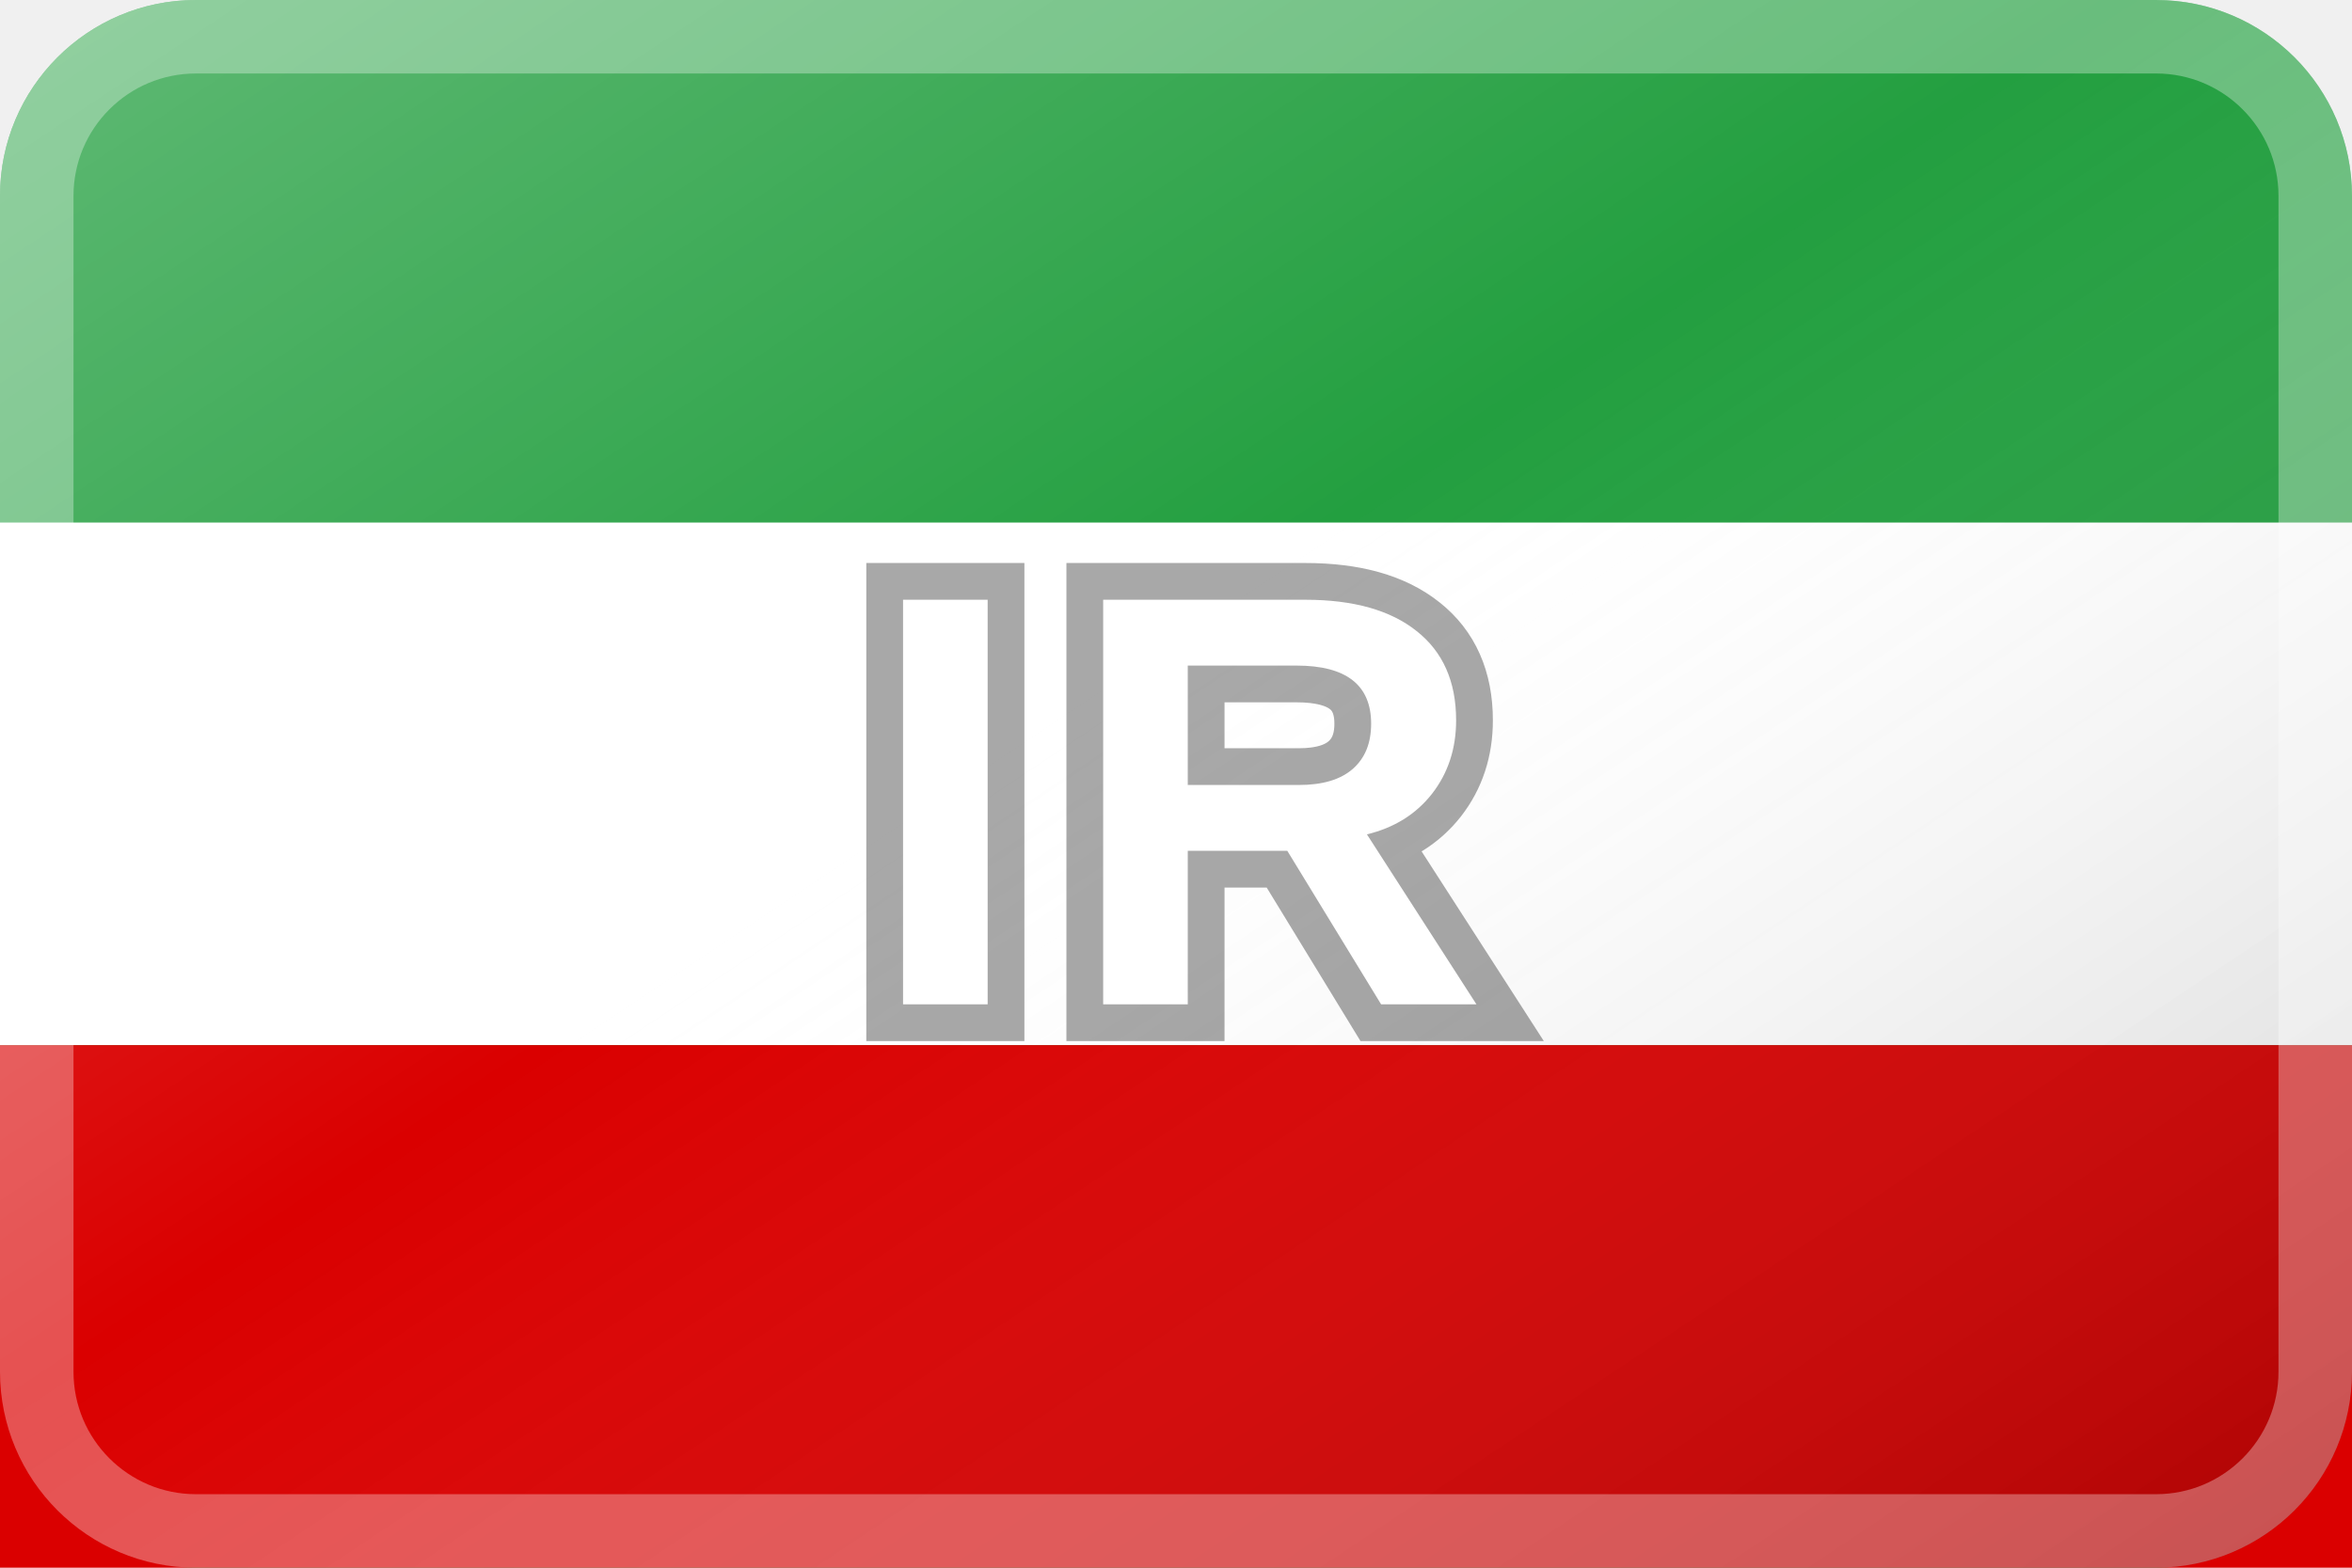
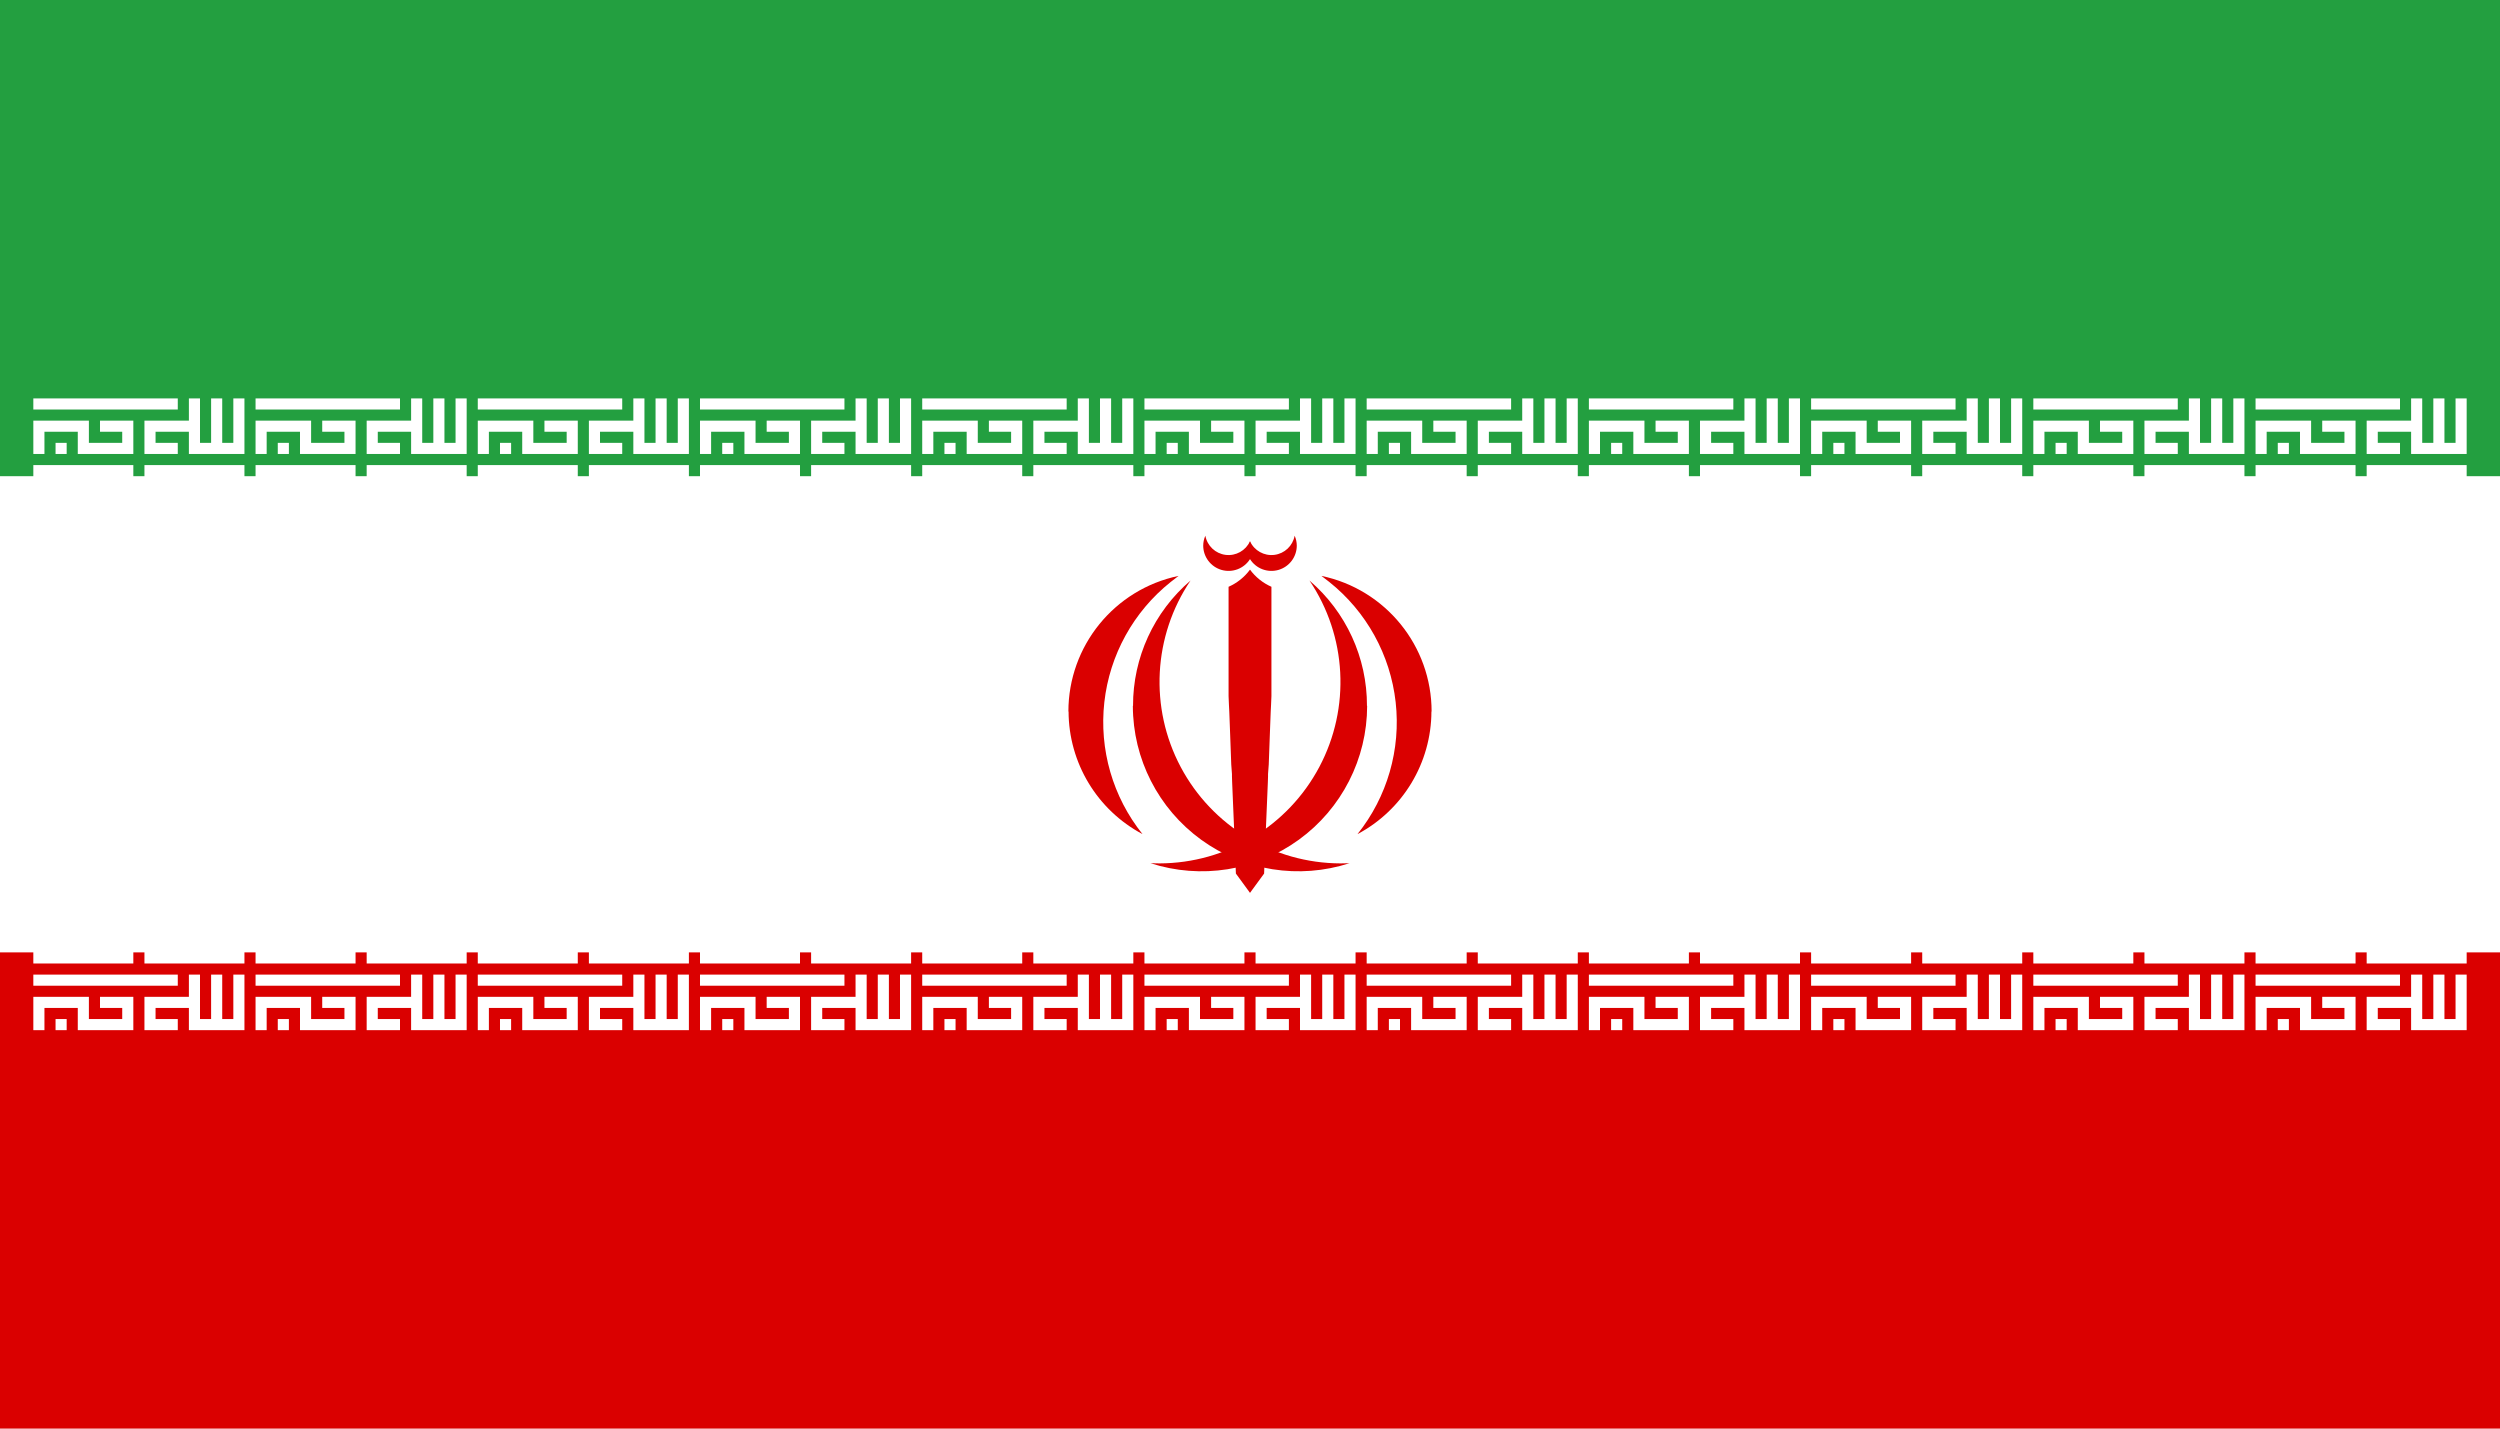
- <svg xmlns="http://www.w3.org/2000/svg" viewBox="0 0 96 64" role="img" aria-label="IR flag">
-   <defs>
-     <linearGradient id="shine" x1="0" x2="1" y1="0" y2="1">
-       <stop offset="0" stop-color="#fff" stop-opacity=".28" />
-       <stop offset=".45" stop-color="#fff" stop-opacity="0" />
-       <stop offset="1" stop-color="#000" stop-opacity=".22" />
-     </linearGradient>
-   </defs>
-   <rect width="96" height="64" rx="8" fill="#239f40" />
-   <rect y="21.333" width="96" height="21.334" fill="#ffffff" />
-   <rect y="42.667" width="96" height="21.333" fill="#da0000" />
-   <rect width="96" height="64" rx="8" fill="url(#shine)" />
-   <rect x="1.5" y="1.5" width="93" height="61" rx="6.5" fill="none" stroke="#fff" stroke-opacity=".32" stroke-width="3" />
-   <text x="48" y="41" text-anchor="middle" font-family="Arial, Helvetica, sans-serif" font-size="24" font-weight="800" letter-spacing="1.5" fill="#fff" stroke="#000" stroke-opacity=".34" stroke-width="3" paint-order="stroke">IR</text>
+ <svg xmlns="http://www.w3.org/2000/svg" xmlns:xlink="http://www.w3.org/1999/xlink" width="630" height="360">
+   <path fill="#da0000" d="M0 0h630v360H0z" />
+   <path fill="#fff" d="M0 0h630v240H0z" />
+   <path fill="#239f40" d="M0 0h630v120H0z" />
+   <g transform="translate(8.4 100.4)">
+     <g id="e">
+       <g id="c" fill="none" stroke="#fff" stroke-width="2">
+         <path id="b" d="M0 1h26M1 10V5h8v4h8V5h-5M4 9h2m20 0h-5V5h8m0-5v9h8V0m-4 0v9" transform="scale(1.4)" />
+         <path id="a" d="M0 7h9m1 0h9" transform="scale(2.8)" />
+         <use xlink:href="#a" y="120" />
+         <use xlink:href="#b" y="145.2" />
+       </g>
+       <g id="d">
+         <use xlink:href="#c" x="56" />
+         <use xlink:href="#c" x="112" />
+         <use xlink:href="#c" x="168" />
+       </g>
+     </g>
+     <use xlink:href="#d" x="168" />
+     <use xlink:href="#e" x="392" />
+   </g>
+   <g fill="#da0000" transform="matrix(45 0 0 45 315 180)">
+     <g id="f">
+       <path d="M1.016-.016a.78.78 0 0 1-.414.687A1.004 1.004 0 0 0 .444-.741L.4-.775a.776.776 0 0 1 .617.76" />
+       <path d="M.656-.047A.927.927 0 0 1-.557.834l.05.001A1.016 1.016 0 0 0 .333-.749a.92.92 0 0 1 .322.702M.262-.944A.142.142 0 0 1 0-.869l-.017-.017L0-.969A.132.132 0 0 0 .25-1a.14.14 0 0 1 .012.056" />
+       <path d="M.12-.714A.3.3 0 0 1 0-.81l-.05.794L0 1 .079.892l.01-.25L.1.38.101.348V.335L.105.281.111.117l.005-.132.002-.039.002-.048zM0-.55Zm0 .865Z" />
+     </g>
+     <use xlink:href="#f" transform="scale(-1 1)" />
+   </g>
</svg>
